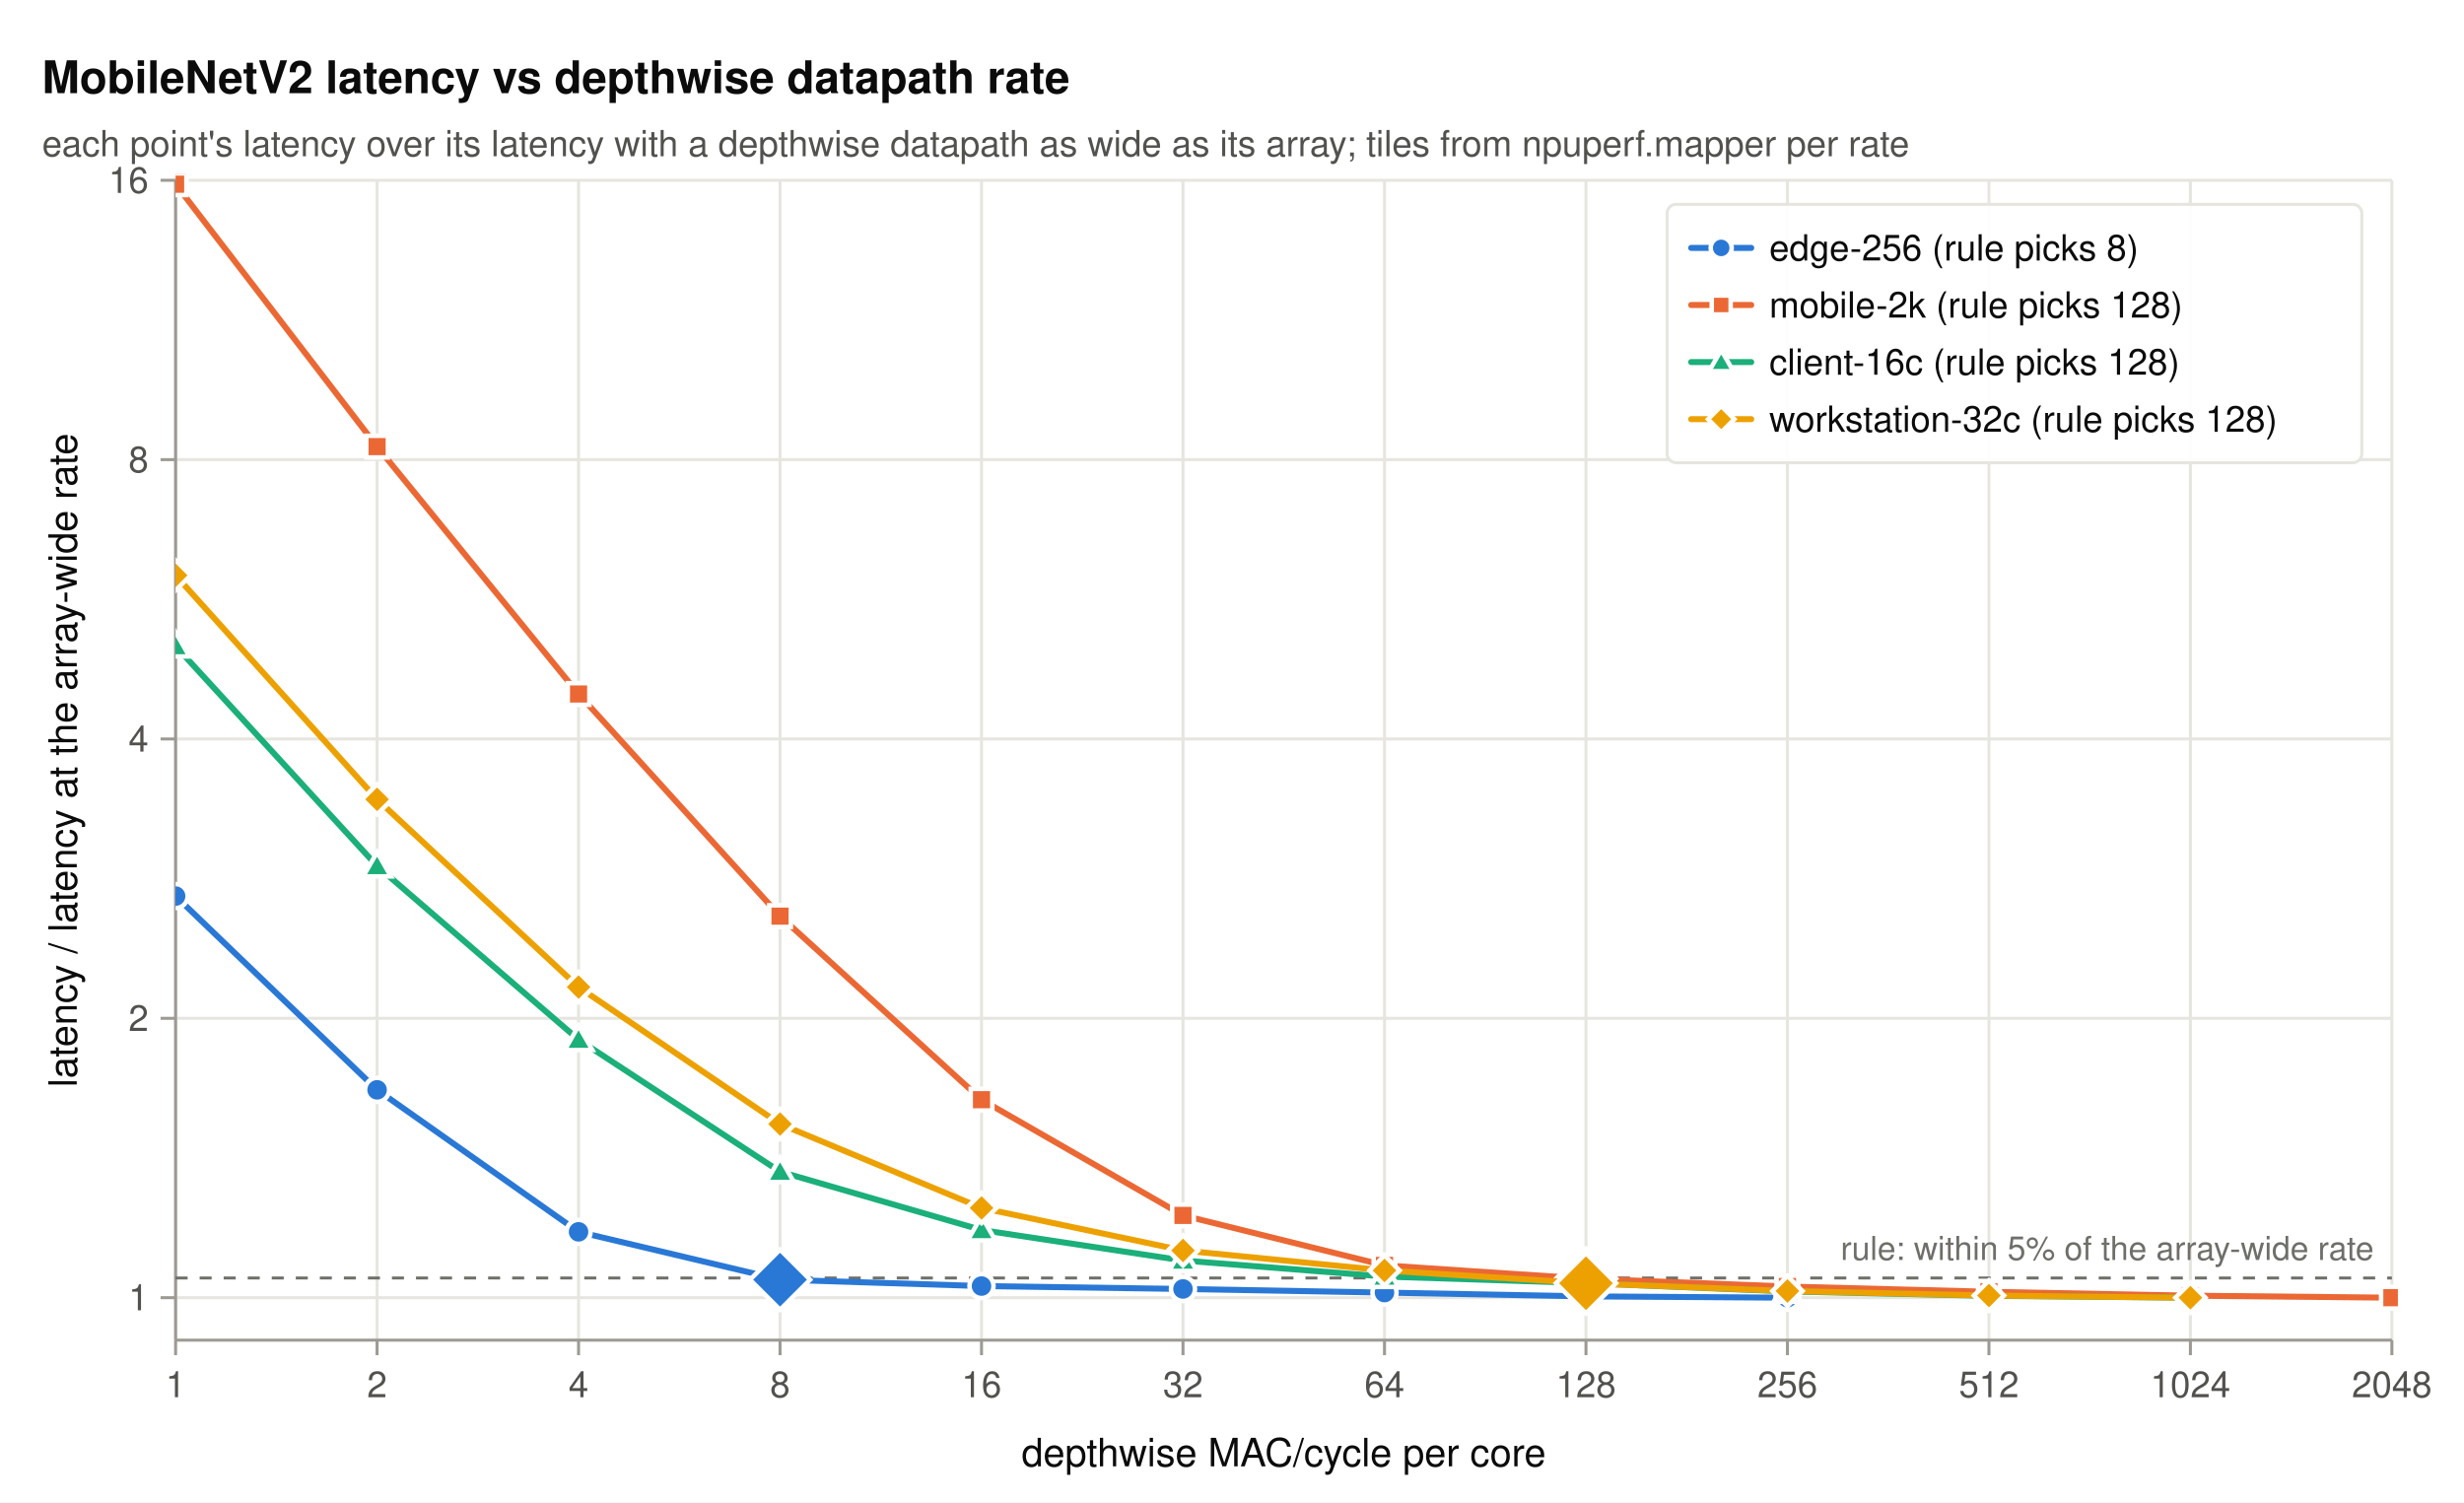
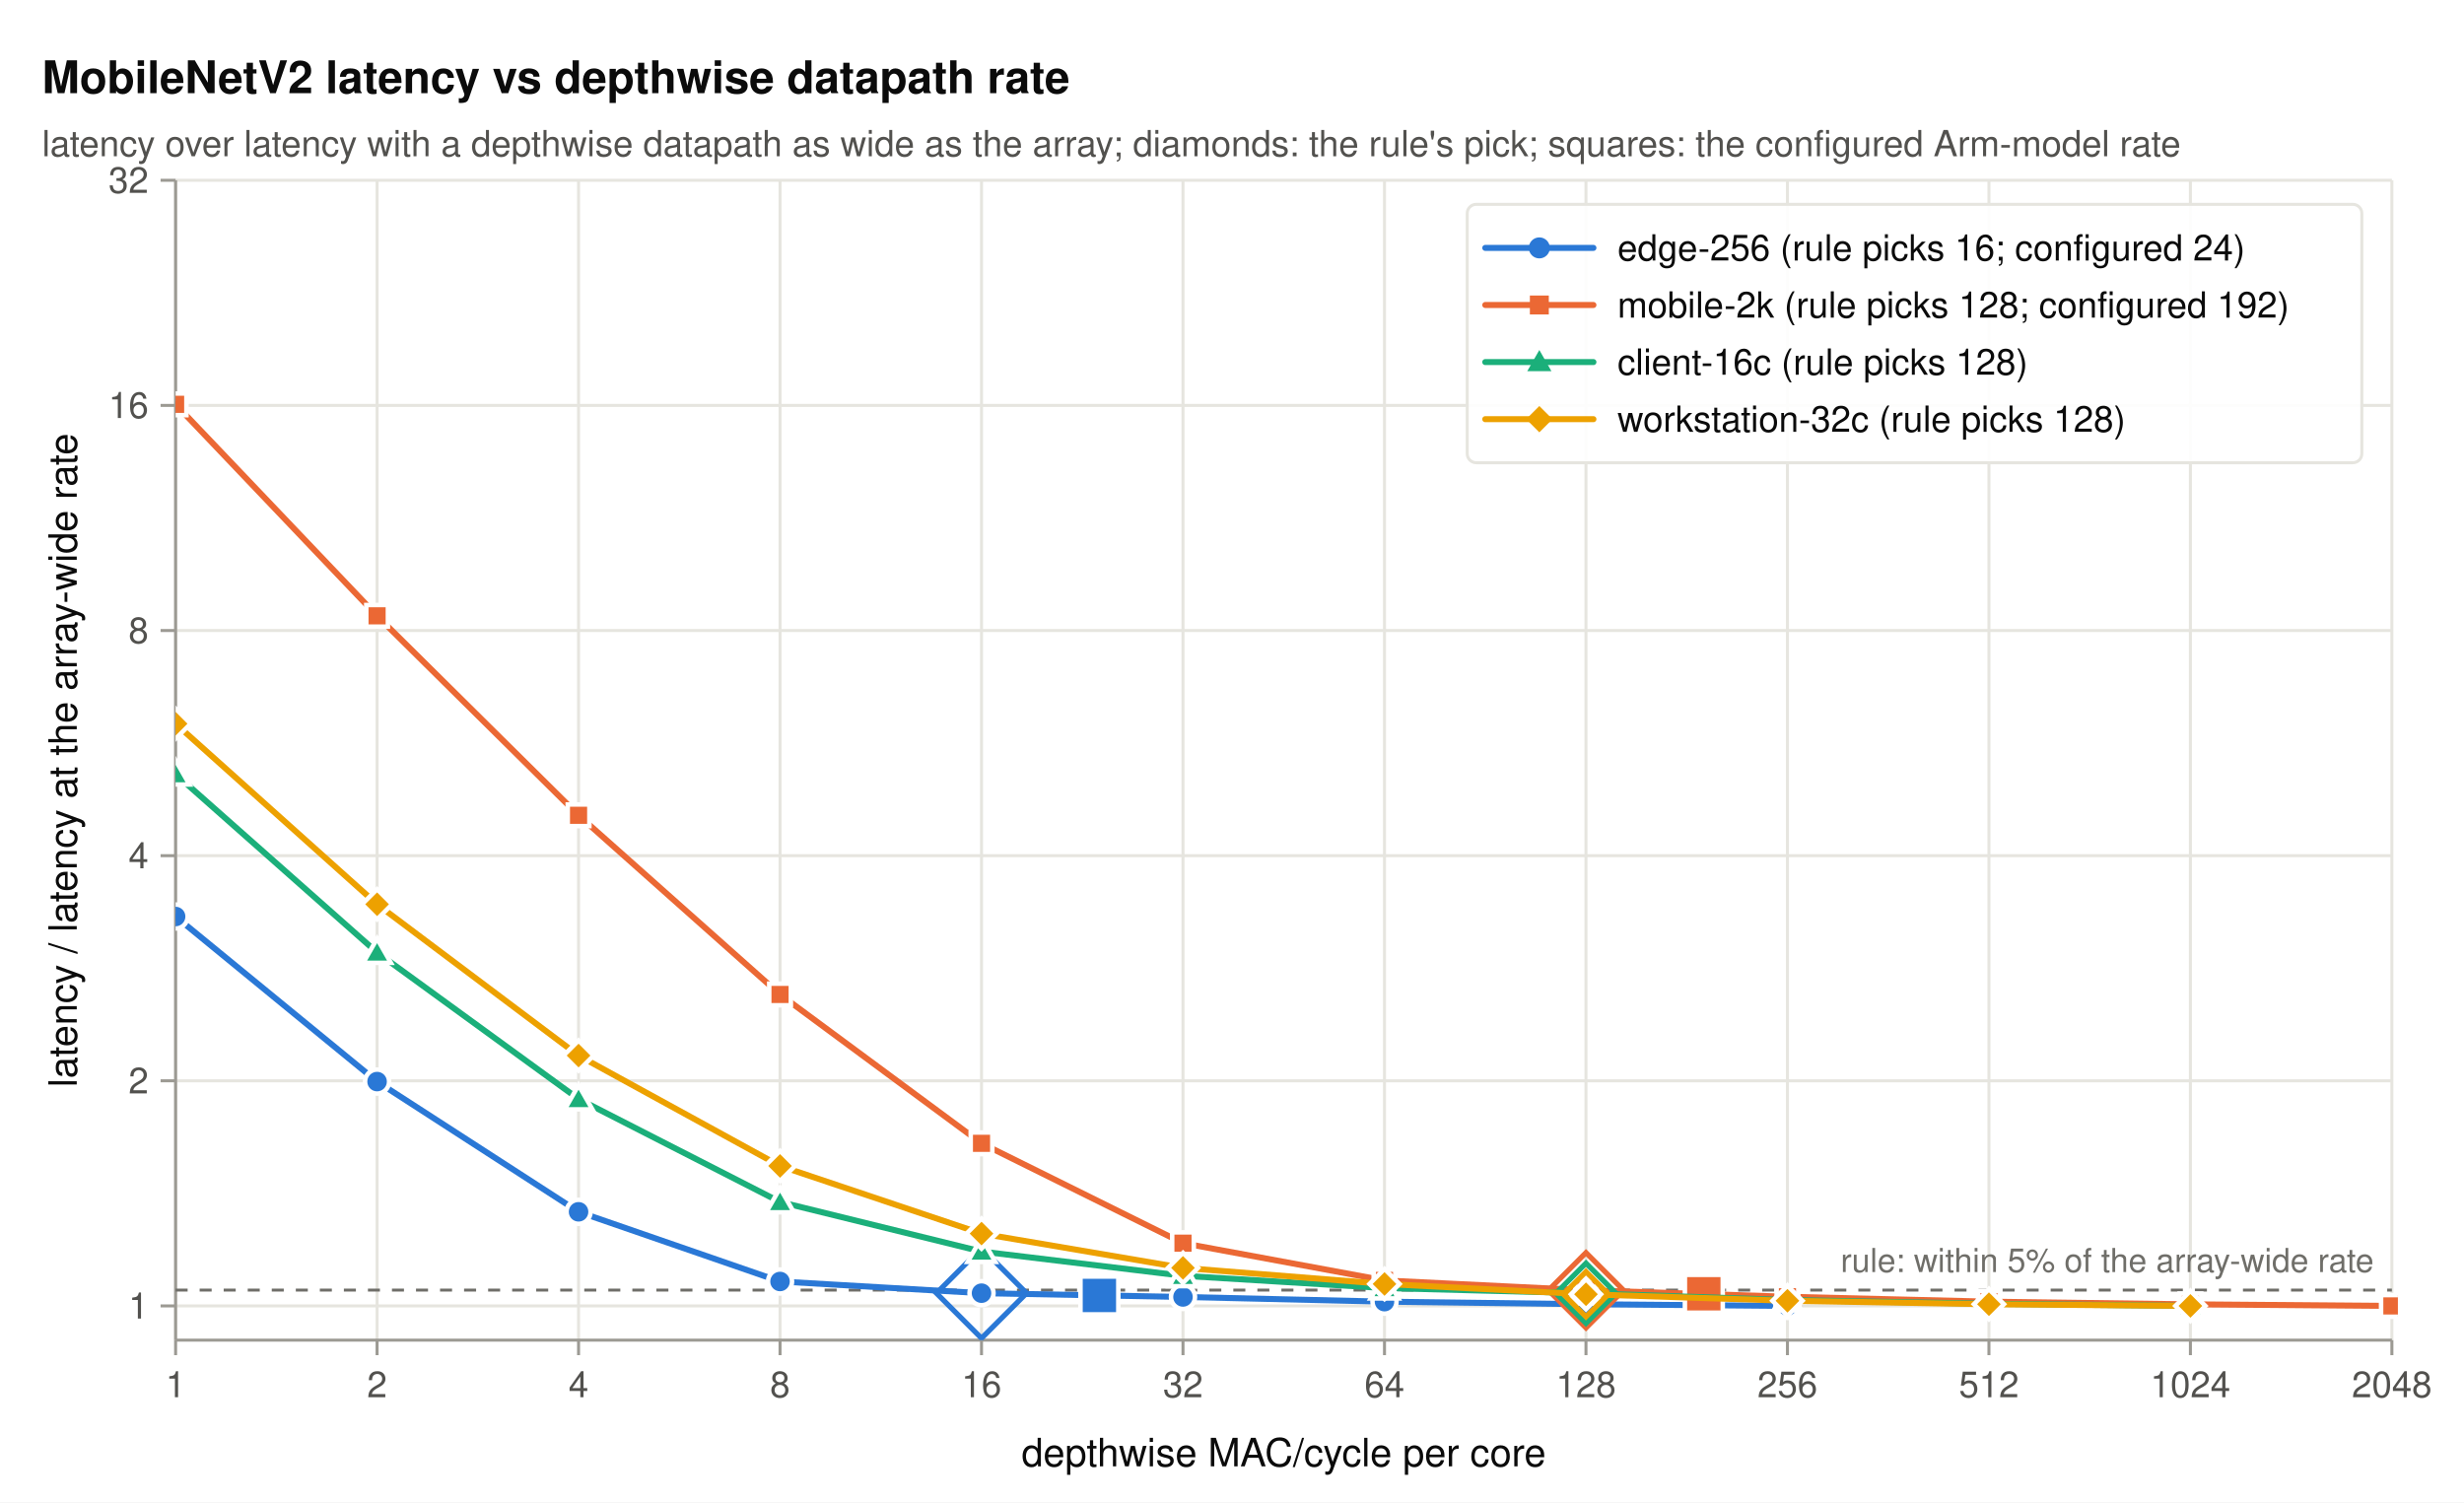
<svg xmlns="http://www.w3.org/2000/svg" width="820" height="500" viewBox="0 0 820 500" font-family="system-ui, -apple-system, 'Segoe UI', Helvetica, Arial, sans-serif">
  <rect width="820" height="500" fill="#ffffff" />
  <defs>
    <clipPath id="s9-plot">
      <rect x="58.44" y="58" width="739.56" height="388" />
    </clipPath>
  </defs>
  <text x="14" y="31" font-size="15" fill="#0b0b0b" font-weight="600">MobileNetV2 latency vs depthwise datapath rate</text>
-   <text x="14" y="52" font-size="12" fill="#52514e">each point's latency over its latency with a depthwise datapath as wide as its array; tiles from npuperf.mapper per rate</text>
+   <text x="14" y="52" font-size="12" fill="#52514e">latency over latency with a depthwise datapath as wide as the array; diamonds: the rule's pick; squares: the configured Arm-model rate</text>
  <g stroke="#e6e5df" stroke-width="1" fill="none">
-     <line x1="58.44" y1="431.87" x2="796" y2="431.87" />
-     <line x1="58.44" y1="338.9" x2="796" y2="338.9" />
-     <line x1="58.44" y1="245.93" x2="796" y2="245.93" />
-     <line x1="58.44" y1="152.97" x2="796" y2="152.97" />
+     <line x1="58.44" y1="434.61" x2="796" y2="434.61" />
+     <line x1="58.44" y1="359.69" x2="796" y2="359.69" />
+     <line x1="58.44" y1="284.77" x2="796" y2="284.77" />
+     <line x1="58.44" y1="209.84" x2="796" y2="209.84" />
+     <line x1="58.44" y1="134.92" x2="796" y2="134.92" />
    <line x1="58.44" y1="60" x2="796" y2="60" />
    <line x1="58.44" y1="60" x2="58.44" y2="446" />
    <line x1="125.49" y1="60" x2="125.49" y2="446" />
    <line x1="192.54" y1="60" x2="192.54" y2="446" />
    <line x1="259.59" y1="60" x2="259.59" y2="446" />
    <line x1="326.64" y1="60" x2="326.64" y2="446" />
    <line x1="393.69" y1="60" x2="393.69" y2="446" />
    <line x1="460.75" y1="60" x2="460.75" y2="446" />
    <line x1="527.8" y1="60" x2="527.8" y2="446" />
    <line x1="594.85" y1="60" x2="594.85" y2="446" />
    <line x1="661.9" y1="60" x2="661.9" y2="446" />
    <line x1="728.95" y1="60" x2="728.95" y2="446" />
    <line x1="796" y1="60" x2="796" y2="446" />
  </g>
  <g stroke="#9c9a93" stroke-width="1" fill="none">
    <line x1="58.44" y1="446" x2="796" y2="446" />
    <line x1="58.44" y1="60" x2="58.44" y2="446" />
    <line x1="58.44" y1="446" x2="58.44" y2="451" />
    <line x1="125.49" y1="446" x2="125.49" y2="451" />
    <line x1="192.54" y1="446" x2="192.54" y2="451" />
    <line x1="259.59" y1="446" x2="259.59" y2="451" />
    <line x1="326.64" y1="446" x2="326.64" y2="451" />
    <line x1="393.69" y1="446" x2="393.69" y2="451" />
    <line x1="460.75" y1="446" x2="460.75" y2="451" />
    <line x1="527.8" y1="446" x2="527.8" y2="451" />
    <line x1="594.85" y1="446" x2="594.85" y2="451" />
    <line x1="661.9" y1="446" x2="661.9" y2="451" />
    <line x1="728.95" y1="446" x2="728.95" y2="451" />
    <line x1="796" y1="446" x2="796" y2="451" />
-     <line x1="53.44" y1="431.87" x2="58.44" y2="431.87" />
-     <line x1="53.44" y1="338.9" x2="58.44" y2="338.9" />
-     <line x1="53.44" y1="245.93" x2="58.44" y2="245.93" />
-     <line x1="53.44" y1="152.97" x2="58.44" y2="152.97" />
+     <line x1="53.44" y1="434.61" x2="58.44" y2="434.61" />
+     <line x1="53.44" y1="359.69" x2="58.44" y2="359.69" />
+     <line x1="53.44" y1="284.77" x2="58.44" y2="284.77" />
+     <line x1="53.44" y1="209.84" x2="58.44" y2="209.84" />
+     <line x1="53.44" y1="134.92" x2="58.44" y2="134.92" />
    <line x1="53.44" y1="60" x2="58.44" y2="60" />
  </g>
  <g style="font-variant-numeric: tabular-nums">
    <text x="58.44" y="465" font-size="12" fill="#52514e" text-anchor="middle">1</text>
    <text x="125.49" y="465" font-size="12" fill="#52514e" text-anchor="middle">2</text>
    <text x="192.54" y="465" font-size="12" fill="#52514e" text-anchor="middle">4</text>
    <text x="259.59" y="465" font-size="12" fill="#52514e" text-anchor="middle">8</text>
    <text x="326.64" y="465" font-size="12" fill="#52514e" text-anchor="middle">16</text>
    <text x="393.69" y="465" font-size="12" fill="#52514e" text-anchor="middle">32</text>
    <text x="460.75" y="465" font-size="12" fill="#52514e" text-anchor="middle">64</text>
    <text x="527.8" y="465" font-size="12" fill="#52514e" text-anchor="middle">128</text>
    <text x="594.85" y="465" font-size="12" fill="#52514e" text-anchor="middle">256</text>
    <text x="661.9" y="465" font-size="12" fill="#52514e" text-anchor="middle">512</text>
    <text x="728.95" y="465" font-size="12" fill="#52514e" text-anchor="middle">1024</text>
    <text x="796" y="465" font-size="12" fill="#52514e" text-anchor="middle">2048</text>
-     <text x="49.44" y="436.07" font-size="12" fill="#52514e" text-anchor="end">1</text>
-     <text x="49.44" y="343.1" font-size="12" fill="#52514e" text-anchor="end">2</text>
-     <text x="49.44" y="250.13" font-size="12" fill="#52514e" text-anchor="end">4</text>
-     <text x="49.44" y="157.17" font-size="12" fill="#52514e" text-anchor="end">8</text>
-     <text x="49.44" y="64.2" font-size="12" fill="#52514e" text-anchor="end">16</text>
+     <text x="49.44" y="438.81" font-size="12" fill="#52514e" text-anchor="end">1</text>
+     <text x="49.44" y="363.89" font-size="12" fill="#52514e" text-anchor="end">2</text>
+     <text x="49.44" y="288.97" font-size="12" fill="#52514e" text-anchor="end">4</text>
+     <text x="49.44" y="214.04" font-size="12" fill="#52514e" text-anchor="end">8</text>
+     <text x="49.44" y="139.12" font-size="12" fill="#52514e" text-anchor="end">16</text>
+     <text x="49.44" y="64.2" font-size="12" fill="#52514e" text-anchor="end">32</text>
  </g>
  <text x="427.22" y="488" font-size="13" fill="#0b0b0b" text-anchor="middle">depthwise MAC/cycle per core</text>
  <text x="21.2" y="253" font-size="13" fill="#0b0b0b" text-anchor="middle" dominant-baseline="middle" transform="rotate(-90 21.2 253)">latency / latency at the array-wide rate</text>
  <g clip-path="url(#s9-plot)">
-     <line x1="58.44" y1="425.32" x2="796" y2="425.32" stroke="#6f6e69" stroke-width="1" stroke-dasharray="4 4" />
-     <path d="M58.44,298.22 L125.49,362.7 L192.54,409.96 L259.59,425.88 L326.64,428 L393.69,428.97 L460.75,430.17 L527.8,431.43 L594.85,431.87" fill="none" stroke="#2a78d6" stroke-width="2" stroke-linejoin="round" stroke-linecap="round" />
-     <circle cx="58.44" cy="298.22" r="4" fill="#2a78d6" stroke="#ffffff" stroke-width="1.5" />
-     <circle cx="125.49" cy="362.7" r="4" fill="#2a78d6" stroke="#ffffff" stroke-width="1.5" />
-     <circle cx="192.54" cy="409.96" r="4" fill="#2a78d6" stroke="#ffffff" stroke-width="1.5" />
-     <circle cx="259.59" cy="425.88" r="4" fill="#2a78d6" stroke="#ffffff" stroke-width="1.5" />
-     <circle cx="326.64" cy="428" r="4" fill="#2a78d6" stroke="#ffffff" stroke-width="1.5" />
-     <circle cx="393.69" cy="428.97" r="4" fill="#2a78d6" stroke="#ffffff" stroke-width="1.5" />
-     <circle cx="460.75" cy="430.17" r="4" fill="#2a78d6" stroke="#ffffff" stroke-width="1.5" />
-     <circle cx="527.8" cy="431.43" r="4" fill="#2a78d6" stroke="#ffffff" stroke-width="1.5" />
-     <circle cx="594.85" cy="431.87" r="4" fill="#2a78d6" stroke="#ffffff" stroke-width="1.5" />
-     <polygon points="259.59,415.88 269.59,425.88 259.59,435.88 249.59,425.88" fill="#2a78d6" stroke="#ffffff" stroke-width="1.5" />
-     <path d="M58.44,61.31 L125.49,148.63 L192.54,230.96 L259.59,304.89 L326.64,365.98 L393.69,404.49 L460.75,421.12 L527.8,425.56 L594.85,428.16 L661.9,429.9 L728.95,431.2 L796,431.87" fill="none" stroke="#eb6834" stroke-width="2" stroke-linejoin="round" stroke-linecap="round" />
-     <rect x="54.84" y="57.71" width="7.2" height="7.2" fill="#eb6834" stroke="#ffffff" stroke-width="1.5" />
-     <rect x="121.89" y="145.03" width="7.2" height="7.2" fill="#eb6834" stroke="#ffffff" stroke-width="1.5" />
-     <rect x="188.94" y="227.36" width="7.2" height="7.2" fill="#eb6834" stroke="#ffffff" stroke-width="1.5" />
-     <rect x="255.99" y="301.29" width="7.2" height="7.2" fill="#eb6834" stroke="#ffffff" stroke-width="1.5" />
-     <rect x="323.04" y="362.38" width="7.2" height="7.2" fill="#eb6834" stroke="#ffffff" stroke-width="1.5" />
-     <rect x="390.09" y="400.89" width="7.2" height="7.2" fill="#eb6834" stroke="#ffffff" stroke-width="1.5" />
-     <rect x="457.15" y="417.52" width="7.2" height="7.2" fill="#eb6834" stroke="#ffffff" stroke-width="1.5" />
-     <rect x="524.2" y="421.96" width="7.2" height="7.2" fill="#eb6834" stroke="#ffffff" stroke-width="1.5" />
-     <rect x="591.25" y="424.56" width="7.2" height="7.2" fill="#eb6834" stroke="#ffffff" stroke-width="1.5" />
-     <rect x="658.3" y="426.3" width="7.2" height="7.2" fill="#eb6834" stroke="#ffffff" stroke-width="1.5" />
-     <rect x="725.35" y="427.6" width="7.2" height="7.2" fill="#eb6834" stroke="#ffffff" stroke-width="1.5" />
-     <rect x="792.4" y="428.27" width="7.2" height="7.2" fill="#eb6834" stroke="#ffffff" stroke-width="1.5" />
-     <polygon points="527.8,415.56 537.8,425.56 527.8,435.56 517.8,425.56" fill="#eb6834" stroke="#ffffff" stroke-width="1.5" />
-     <path d="M58.44,215.02 L125.49,288.22 L192.54,346 L259.59,389.93 L326.64,409.35 L393.69,419.5 L460.75,424.84 L527.8,427.02 L594.85,429.79 L661.9,431.24 L728.95,431.87" fill="none" stroke="#1baf7a" stroke-width="2" stroke-linejoin="round" stroke-linecap="round" />
-     <polygon points="58.44,210.42 63.04,218.47 53.84,218.47" fill="#1baf7a" stroke="#ffffff" stroke-width="1.5" />
-     <polygon points="125.49,283.62 130.09,291.67 120.89,291.67" fill="#1baf7a" stroke="#ffffff" stroke-width="1.5" />
-     <polygon points="192.54,341.4 197.14,349.45 187.94,349.45" fill="#1baf7a" stroke="#ffffff" stroke-width="1.5" />
-     <polygon points="259.59,385.33 264.19,393.38 254.99,393.38" fill="#1baf7a" stroke="#ffffff" stroke-width="1.5" />
-     <polygon points="326.64,404.75 331.24,412.8 322.04,412.8" fill="#1baf7a" stroke="#ffffff" stroke-width="1.5" />
-     <polygon points="393.69,414.9 398.29,422.95 389.09,422.95" fill="#1baf7a" stroke="#ffffff" stroke-width="1.5" />
-     <polygon points="460.75,420.24 465.35,428.29 456.15,428.29" fill="#1baf7a" stroke="#ffffff" stroke-width="1.5" />
-     <polygon points="527.8,422.42 532.4,430.47 523.2,430.47" fill="#1baf7a" stroke="#ffffff" stroke-width="1.5" />
-     <polygon points="594.85,425.19 599.45,433.24 590.25,433.24" fill="#1baf7a" stroke="#ffffff" stroke-width="1.5" />
-     <polygon points="661.9,426.64 666.5,434.69 657.3,434.69" fill="#1baf7a" stroke="#ffffff" stroke-width="1.5" />
-     <polygon points="728.95,427.27 733.55,435.32 724.35,435.32" fill="#1baf7a" stroke="#ffffff" stroke-width="1.5" />
-     <polygon points="527.8,417.02 537.8,427.02 527.8,437.02 517.8,427.02" fill="#1baf7a" stroke="#ffffff" stroke-width="1.5" />
-     <path d="M58.44,191.47 L125.49,266.02 L192.54,328.5 L259.59,374.08 L326.64,402.01 L393.69,416.16 L460.75,422.81 L527.8,427.06 L594.85,429.65 L661.9,431.16 L728.95,431.87" fill="none" stroke="#eda100" stroke-width="2" stroke-linejoin="round" stroke-linecap="round" />
-     <polygon points="58.44,186.47 63.44,191.47 58.44,196.47 53.44,191.47" fill="#eda100" stroke="#ffffff" stroke-width="1.5" />
-     <polygon points="125.49,261.02 130.49,266.02 125.49,271.02 120.49,266.02" fill="#eda100" stroke="#ffffff" stroke-width="1.5" />
-     <polygon points="192.54,323.5 197.54,328.5 192.54,333.5 187.54,328.5" fill="#eda100" stroke="#ffffff" stroke-width="1.5" />
-     <polygon points="259.59,369.08 264.59,374.08 259.59,379.08 254.59,374.08" fill="#eda100" stroke="#ffffff" stroke-width="1.5" />
-     <polygon points="326.64,397.01 331.64,402.01 326.64,407.01 321.64,402.01" fill="#eda100" stroke="#ffffff" stroke-width="1.5" />
-     <polygon points="393.69,411.16 398.69,416.16 393.69,421.16 388.69,416.16" fill="#eda100" stroke="#ffffff" stroke-width="1.5" />
-     <polygon points="460.75,417.81 465.75,422.81 460.75,427.81 455.75,422.81" fill="#eda100" stroke="#ffffff" stroke-width="1.5" />
-     <polygon points="527.8,422.06 532.8,427.06 527.8,432.06 522.8,427.06" fill="#eda100" stroke="#ffffff" stroke-width="1.5" />
-     <polygon points="594.85,424.65 599.85,429.65 594.85,434.65 589.85,429.65" fill="#eda100" stroke="#ffffff" stroke-width="1.5" />
-     <polygon points="661.9,426.16 666.9,431.16 661.9,436.16 656.9,431.16" fill="#eda100" stroke="#ffffff" stroke-width="1.5" />
-     <polygon points="728.95,426.87 733.95,431.87 728.95,436.87 723.95,431.87" fill="#eda100" stroke="#ffffff" stroke-width="1.5" />
-     <polygon points="527.8,417.06 537.8,427.06 527.8,437.06 517.8,427.06" fill="#eda100" stroke="#ffffff" stroke-width="1.5" />
+     <line x1="58.44" y1="429.34" x2="796" y2="429.34" stroke="#6f6e69" stroke-width="1" stroke-dasharray="4 4" />
+     <path d="M58.44,305.02 L125.49,359.95 L192.54,403.29 L259.59,426.48 L326.64,430.37 L393.69,431.63 L460.75,433.19 L527.8,434.04 L594.85,434.61" fill="none" stroke="#2a78d6" stroke-width="2" stroke-linejoin="round" stroke-linecap="round" />
+     <circle cx="58.44" cy="305.02" r="4" fill="#2a78d6" stroke="#ffffff" stroke-width="1.5" />
+     <circle cx="125.49" cy="359.95" r="4" fill="#2a78d6" stroke="#ffffff" stroke-width="1.5" />
+     <circle cx="192.54" cy="403.29" r="4" fill="#2a78d6" stroke="#ffffff" stroke-width="1.5" />
+     <circle cx="259.59" cy="426.48" r="4" fill="#2a78d6" stroke="#ffffff" stroke-width="1.5" />
+     <circle cx="326.64" cy="430.37" r="4" fill="#2a78d6" stroke="#ffffff" stroke-width="1.5" />
+     <circle cx="393.69" cy="431.63" r="4" fill="#2a78d6" stroke="#ffffff" stroke-width="1.5" />
+     <circle cx="460.75" cy="433.19" r="4" fill="#2a78d6" stroke="#ffffff" stroke-width="1.5" />
+     <circle cx="527.8" cy="434.04" r="4" fill="#2a78d6" stroke="#ffffff" stroke-width="1.5" />
+     <circle cx="594.85" cy="434.61" r="4" fill="#2a78d6" stroke="#ffffff" stroke-width="1.5" />
+     <polygon points="326.64,415.37 341.64,430.37 326.64,445.37 311.64,430.37" fill="none" stroke="#2a78d6" stroke-width="1.75" />
+     <rect x="359.57" y="424.83" width="12.6" height="12.6" fill="#2a78d6" stroke="#ffffff" stroke-width="1.5" />
+     <path d="M58.44,134.56 L125.49,204.95 L192.54,271.33 L259.59,330.96 L326.64,380.5 L393.69,413.73 L460.75,426.13 L527.8,429.4 L594.85,431.56 L661.9,433.19 L728.95,434.08 L796,434.61" fill="none" stroke="#eb6834" stroke-width="2" stroke-linejoin="round" stroke-linecap="round" />
+     <rect x="54.84" y="130.96" width="7.2" height="7.2" fill="#eb6834" stroke="#ffffff" stroke-width="1.5" />
+     <rect x="121.89" y="201.35" width="7.2" height="7.2" fill="#eb6834" stroke="#ffffff" stroke-width="1.5" />
+     <rect x="188.94" y="267.73" width="7.2" height="7.2" fill="#eb6834" stroke="#ffffff" stroke-width="1.5" />
+     <rect x="255.99" y="327.36" width="7.2" height="7.2" fill="#eb6834" stroke="#ffffff" stroke-width="1.5" />
+     <rect x="323.04" y="376.9" width="7.2" height="7.2" fill="#eb6834" stroke="#ffffff" stroke-width="1.5" />
+     <rect x="390.09" y="410.13" width="7.2" height="7.2" fill="#eb6834" stroke="#ffffff" stroke-width="1.5" />
+     <rect x="457.15" y="422.53" width="7.2" height="7.2" fill="#eb6834" stroke="#ffffff" stroke-width="1.5" />
+     <rect x="524.2" y="425.8" width="7.2" height="7.2" fill="#eb6834" stroke="#ffffff" stroke-width="1.5" />
+     <rect x="591.25" y="427.96" width="7.2" height="7.2" fill="#eb6834" stroke="#ffffff" stroke-width="1.5" />
+     <rect x="658.3" y="429.59" width="7.2" height="7.2" fill="#eb6834" stroke="#ffffff" stroke-width="1.5" />
+     <rect x="725.35" y="430.48" width="7.2" height="7.2" fill="#eb6834" stroke="#ffffff" stroke-width="1.5" />
+     <rect x="792.4" y="431.01" width="7.2" height="7.2" fill="#eb6834" stroke="#ffffff" stroke-width="1.5" />
+     <polygon points="527.8,416.9 540.3,429.4 527.8,441.9 515.3,429.4" fill="none" stroke="#eb6834" stroke-width="1.75" />
+     <rect x="560.72" y="424.27" width="12.6" height="12.6" fill="#eb6834" stroke="#ffffff" stroke-width="1.5" />
+     <path d="M58.44,257.64 L125.49,316.98 L192.54,365.75 L259.59,400.01 L326.64,416.51 L393.69,424.59 L460.75,428.67 L527.8,430.4 L594.85,432.65 L661.9,433.89 L728.95,434.61" fill="none" stroke="#1baf7a" stroke-width="2" stroke-linejoin="round" stroke-linecap="round" />
+     <polygon points="58.44,253.04 63.04,261.09 53.84,261.09" fill="#1baf7a" stroke="#ffffff" stroke-width="1.5" />
+     <polygon points="125.49,312.38 130.09,320.43 120.89,320.43" fill="#1baf7a" stroke="#ffffff" stroke-width="1.5" />
+     <polygon points="192.54,361.15 197.14,369.2 187.94,369.2" fill="#1baf7a" stroke="#ffffff" stroke-width="1.5" />
+     <polygon points="259.59,395.41 264.19,403.46 254.99,403.46" fill="#1baf7a" stroke="#ffffff" stroke-width="1.5" />
+     <polygon points="326.64,411.91 331.24,419.96 322.04,419.96" fill="#1baf7a" stroke="#ffffff" stroke-width="1.5" />
+     <polygon points="393.69,419.99 398.29,428.04 389.09,428.04" fill="#1baf7a" stroke="#ffffff" stroke-width="1.5" />
+     <polygon points="460.75,424.07 465.35,432.12 456.15,432.12" fill="#1baf7a" stroke="#ffffff" stroke-width="1.5" />
+     <polygon points="527.8,425.8 532.4,433.85 523.2,433.85" fill="#1baf7a" stroke="#ffffff" stroke-width="1.5" />
+     <polygon points="594.85,428.05 599.45,436.1 590.25,436.1" fill="#1baf7a" stroke="#ffffff" stroke-width="1.5" />
+     <polygon points="661.9,429.29 666.5,437.34 657.3,437.34" fill="#1baf7a" stroke="#ffffff" stroke-width="1.5" />
+     <polygon points="728.95,430.01 733.55,438.06 724.35,438.06" fill="#1baf7a" stroke="#ffffff" stroke-width="1.5" />
+     <polygon points="527.8,420.4 537.8,430.4 527.8,440.4 517.8,430.4" fill="none" stroke="#1baf7a" stroke-width="1.75" />
+     <path d="M58.44,240.85 L125.49,300.94 L192.54,351.29 L259.59,388.03 L326.64,410.54 L393.69,421.95 L460.75,427.31 L527.8,430.73 L594.85,432.89 L661.9,434.04 L728.95,434.61" fill="none" stroke="#eda100" stroke-width="2" stroke-linejoin="round" stroke-linecap="round" />
+     <polygon points="58.44,235.85 63.44,240.85 58.44,245.85 53.44,240.85" fill="#eda100" stroke="#ffffff" stroke-width="1.5" />
+     <polygon points="125.49,295.94 130.49,300.94 125.49,305.94 120.49,300.94" fill="#eda100" stroke="#ffffff" stroke-width="1.5" />
+     <polygon points="192.54,346.29 197.54,351.29 192.54,356.29 187.54,351.29" fill="#eda100" stroke="#ffffff" stroke-width="1.5" />
+     <polygon points="259.59,383.03 264.59,388.03 259.59,393.03 254.59,388.03" fill="#eda100" stroke="#ffffff" stroke-width="1.5" />
+     <polygon points="326.64,405.54 331.64,410.54 326.64,415.54 321.64,410.54" fill="#eda100" stroke="#ffffff" stroke-width="1.5" />
+     <polygon points="393.69,416.95 398.69,421.95 393.69,426.95 388.69,421.95" fill="#eda100" stroke="#ffffff" stroke-width="1.5" />
+     <polygon points="460.75,422.31 465.75,427.31 460.75,432.31 455.75,427.31" fill="#eda100" stroke="#ffffff" stroke-width="1.5" />
+     <polygon points="527.8,425.73 532.8,430.73 527.8,435.73 522.8,430.73" fill="#eda100" stroke="#ffffff" stroke-width="1.5" />
+     <polygon points="594.85,427.89 599.85,432.89 594.85,437.89 589.85,432.89" fill="#eda100" stroke="#ffffff" stroke-width="1.5" />
+     <polygon points="661.9,429.04 666.9,434.04 661.9,439.04 656.9,434.04" fill="#eda100" stroke="#ffffff" stroke-width="1.5" />
+     <polygon points="728.95,429.61 733.95,434.61 728.95,439.61 723.95,434.61" fill="#eda100" stroke="#ffffff" stroke-width="1.5" />
+     <polygon points="527.8,423.23 535.3,430.73 527.8,438.23 520.3,430.73" fill="none" stroke="#eda100" stroke-width="1.75" />
  </g>
-   <text x="790" y="419.32" font-size="11" fill="#6f6e69" text-anchor="end">rule: within 5% of the array-wide rate</text>
-   <g transform="translate(554.8,68)">
-     <rect width="231.2" height="86" rx="3" fill="#ffffff" fill-opacity="0.92" stroke="#e6e5df" />
-     <line x1="8" y1="14.5" x2="28" y2="14.5" stroke="#2a78d6" stroke-width="2" stroke-linecap="round" />
-     <circle cx="18" cy="14.5" r="3.5" fill="#2a78d6" stroke="#ffffff" stroke-width="1.5" />
-     <text x="34" y="18.7" font-size="12" fill="#0b0b0b">edge-256 (rule picks 8)</text>
-     <line x1="8" y1="33.5" x2="28" y2="33.5" stroke="#eb6834" stroke-width="2" stroke-linecap="round" />
-     <rect x="14.85" y="30.35" width="6.3" height="6.3" fill="#eb6834" stroke="#ffffff" stroke-width="1.5" />
-     <text x="34" y="37.7" font-size="12" fill="#0b0b0b">mobile-2k (rule picks 128)</text>
-     <line x1="8" y1="52.5" x2="28" y2="52.5" stroke="#1baf7a" stroke-width="2" stroke-linecap="round" />
-     <polygon points="18,48.48 22.02,55.52 13.98,55.52" fill="#1baf7a" stroke="#ffffff" stroke-width="1.5" />
-     <text x="34" y="56.7" font-size="12" fill="#0b0b0b">client-16c (rule picks 128)</text>
-     <line x1="8" y1="71.5" x2="28" y2="71.5" stroke="#eda100" stroke-width="2" stroke-linecap="round" />
-     <polygon points="18,67.12 22.38,71.5 18,75.88 13.62,71.5" fill="#eda100" stroke="#ffffff" stroke-width="1.5" />
-     <text x="34" y="75.7" font-size="12" fill="#0b0b0b">workstation-32c (rule picks 128)</text>
+   <text x="790" y="423.34" font-size="11" fill="#6f6e69" text-anchor="end">rule: within 5% of the array-wide rate</text>
+   <g transform="translate(488.28,68)">
+     <rect width="297.72" height="86" rx="3" fill="#ffffff" fill-opacity="0.92" stroke="#e6e5df" />
+     <line x1="6" y1="14.5" x2="42" y2="14.5" stroke="#2a78d6" stroke-width="2" stroke-linecap="round" />
+     <circle cx="24" cy="14.5" r="3.5" fill="#2a78d6" stroke="none" />
+     <text x="50" y="18.7" font-size="12" fill="#0b0b0b">edge-256 (rule picks 16; configured 24)</text>
+     <line x1="6" y1="33.5" x2="42" y2="33.5" stroke="#eb6834" stroke-width="2" stroke-linecap="round" />
+     <rect x="20.85" y="30.35" width="6.3" height="6.3" fill="#eb6834" stroke="none" />
+     <text x="50" y="37.7" font-size="12" fill="#0b0b0b">mobile-2k (rule picks 128; configured 192)</text>
+     <line x1="6" y1="52.5" x2="42" y2="52.5" stroke="#1baf7a" stroke-width="2" stroke-linecap="round" />
+     <polygon points="24,48.48 28.02,55.52 19.98,55.52" fill="#1baf7a" stroke="none" />
+     <text x="50" y="56.7" font-size="12" fill="#0b0b0b">client-16c (rule picks 128)</text>
+     <line x1="6" y1="71.5" x2="42" y2="71.5" stroke="#eda100" stroke-width="2" stroke-linecap="round" />
+     <polygon points="24,67.12 28.38,71.5 24,75.88 19.62,71.5" fill="#eda100" stroke="none" />
+     <text x="50" y="75.7" font-size="12" fill="#0b0b0b">workstation-32c (rule picks 128)</text>
  </g>
</svg>
